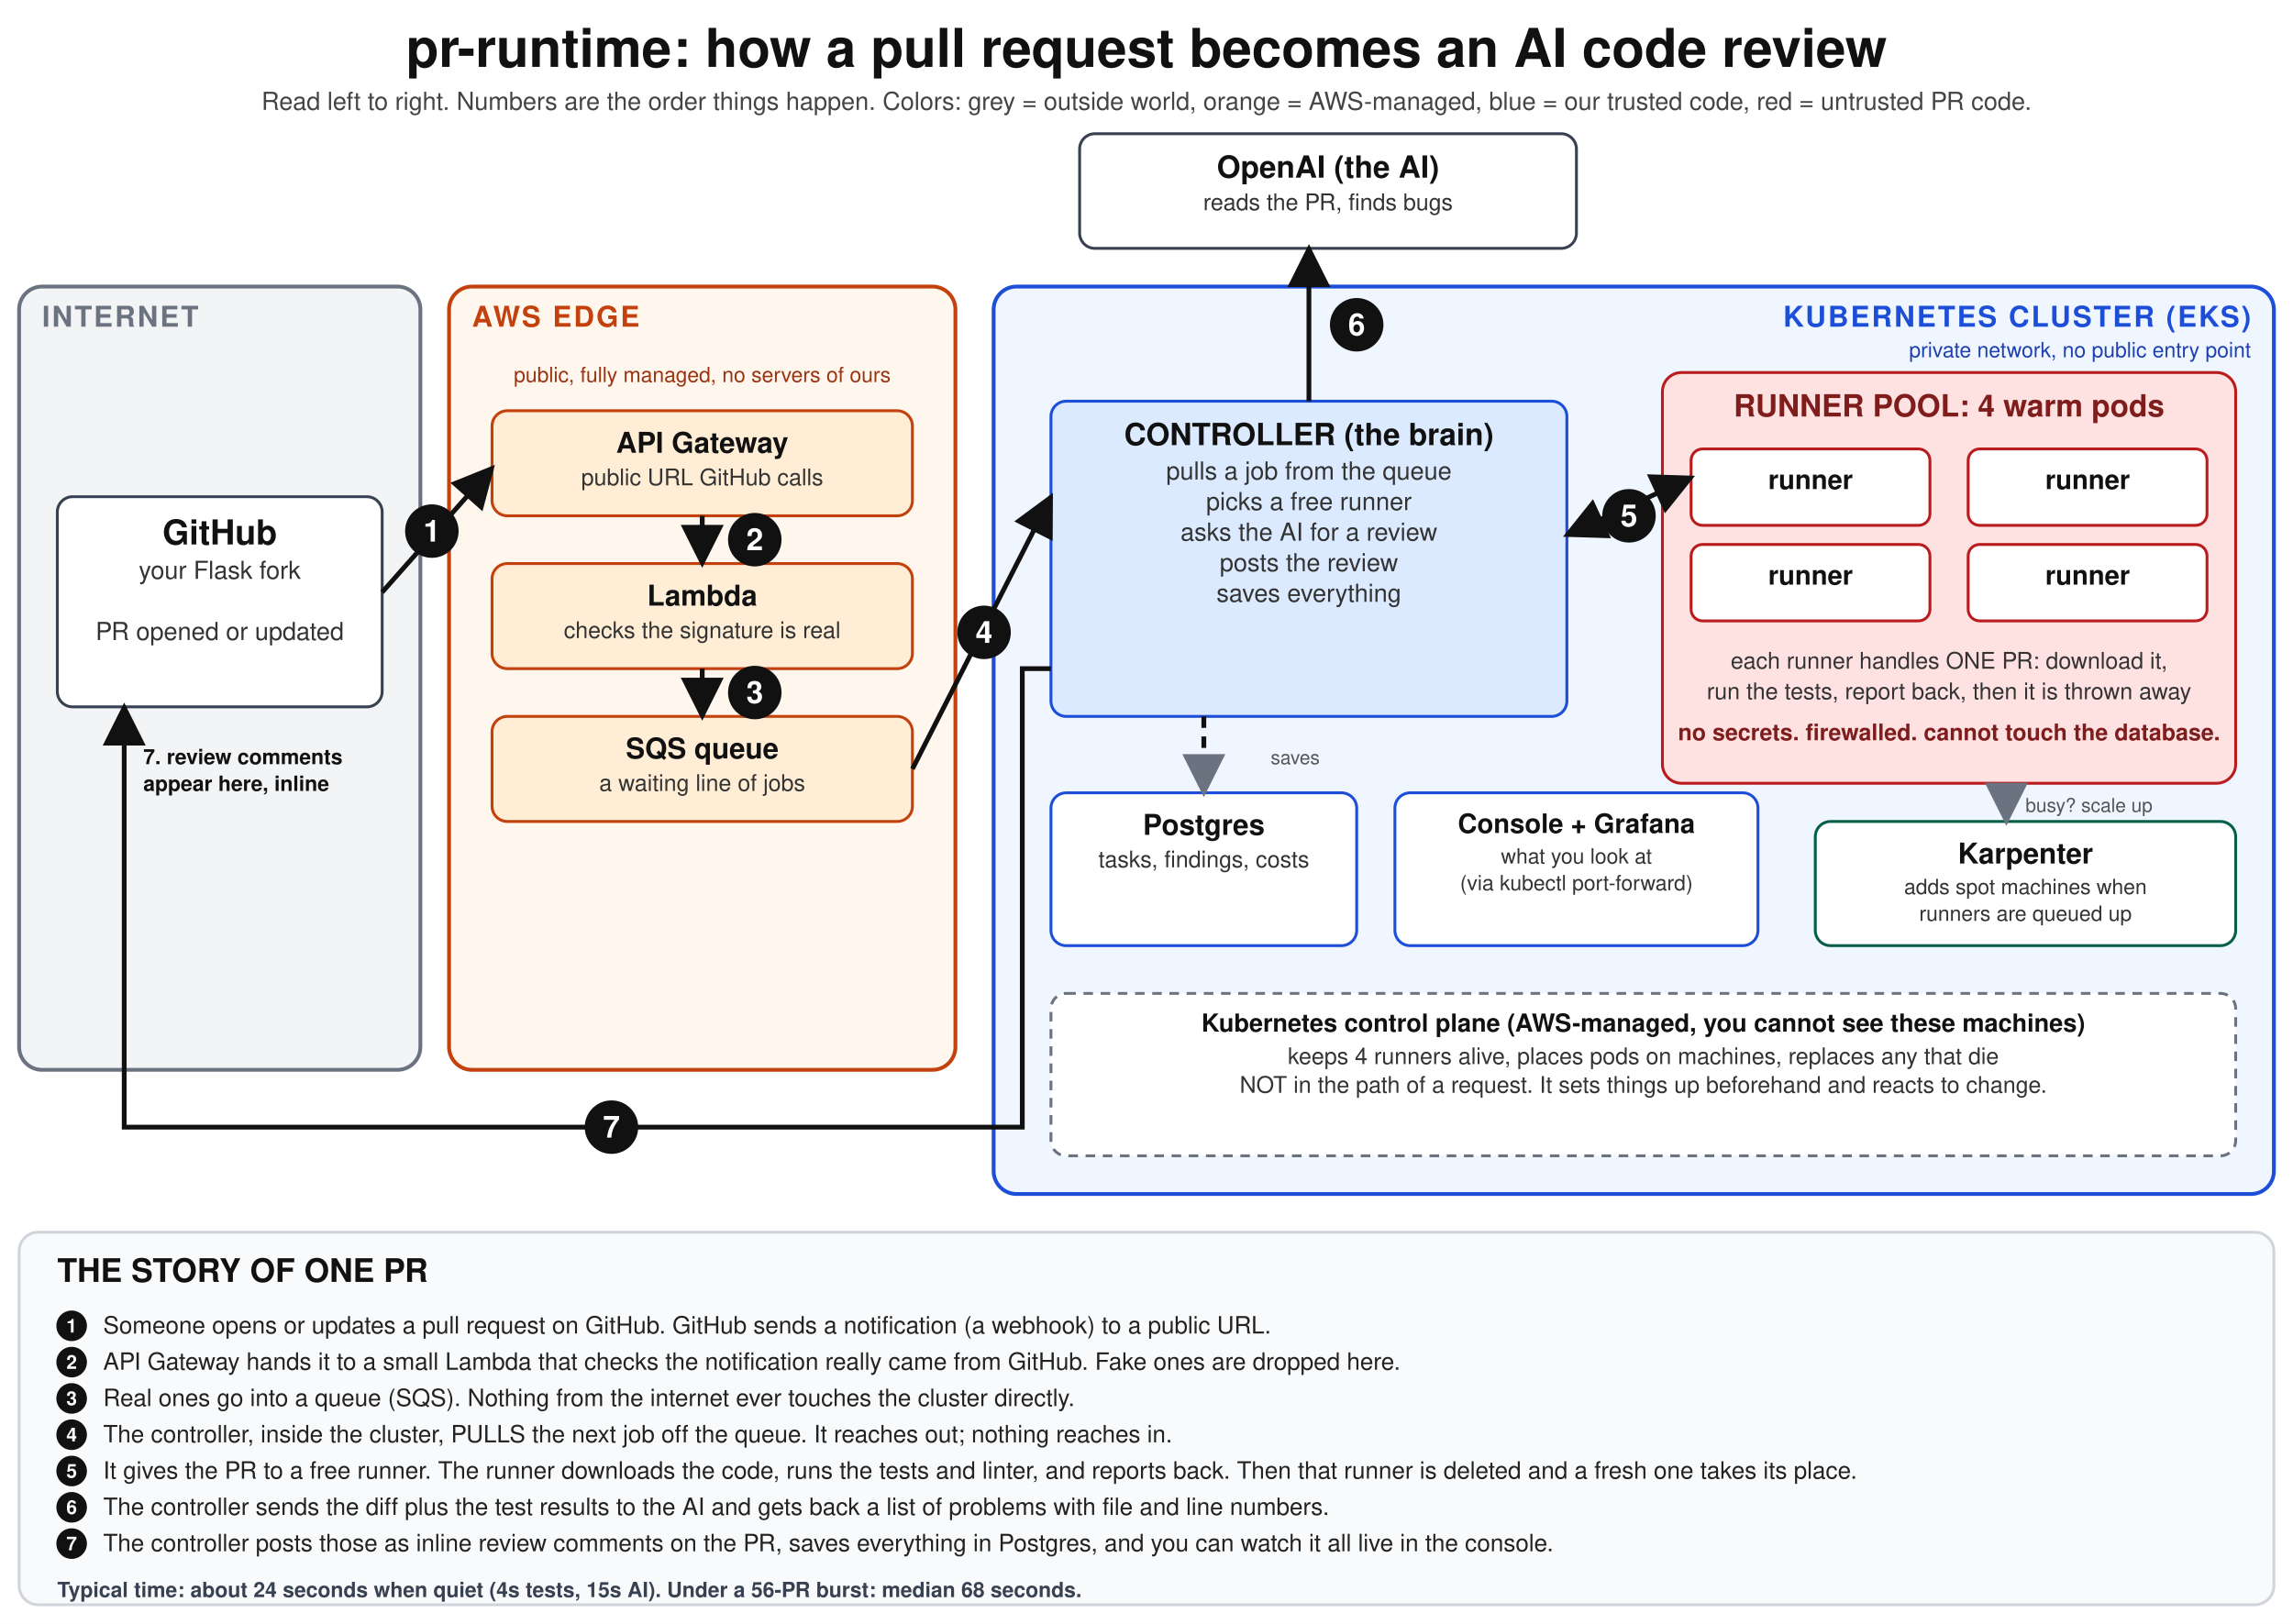
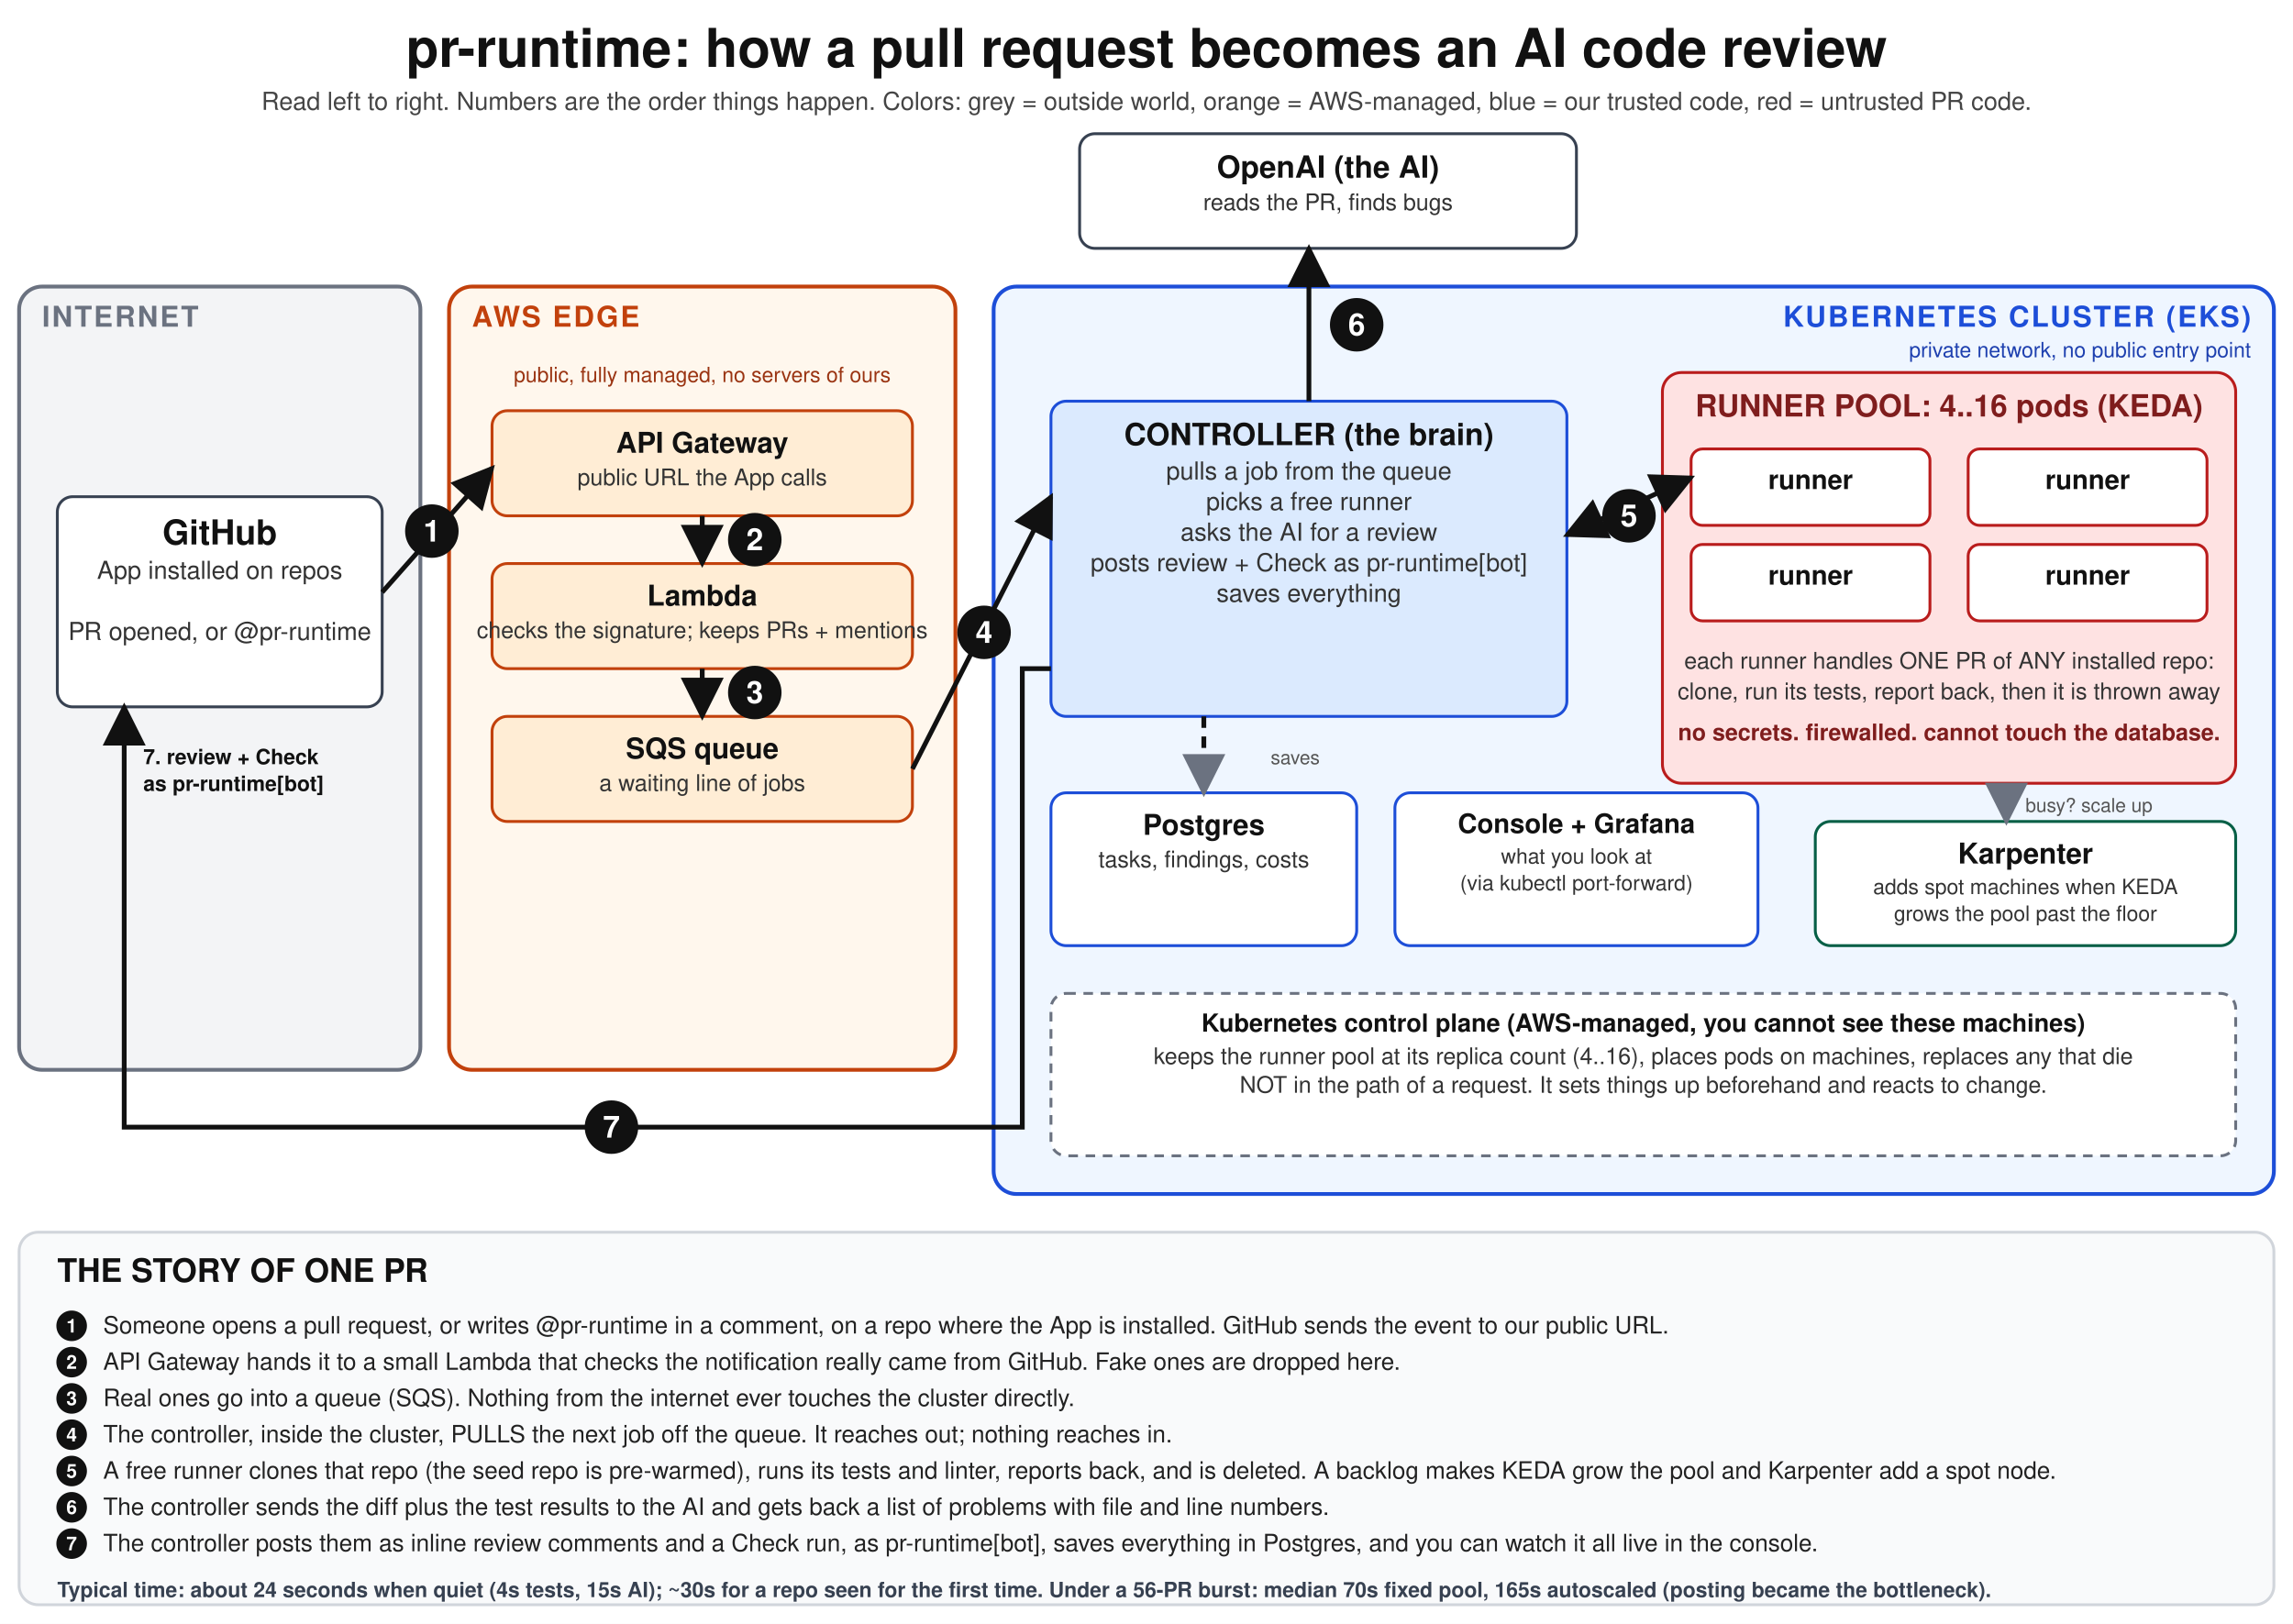
<svg xmlns="http://www.w3.org/2000/svg" width="2400" height="1700" viewBox="0 0 2400 1700" font-family="Helvetica, Arial, sans-serif">
  <defs>
    <marker id="ar" viewBox="0 0 10 10" refX="9" refY="5" markerWidth="9" markerHeight="9" orient="auto-start-reverse">
      <path d="M0,0 L10,5 L0,10 z" fill="#111" />
    </marker>
    <marker id="ard" viewBox="0 0 10 10" refX="9" refY="5" markerWidth="9" markerHeight="9" orient="auto-start-reverse">
      <path d="M0,0 L10,5 L0,10 z" fill="#6b7280" />
    </marker>
  </defs>
  <rect width="2400" height="1700" fill="#ffffff" />
  <text x="1200" y="70" text-anchor="middle" font-size="56" font-weight="800" fill="#111">pr-runtime: how a pull request becomes an AI code review</text>
  <text x="1200" y="115" text-anchor="middle" font-size="26" font-weight="400" fill="#444">Read left to right. Numbers are the order things happen. Colors: grey = outside world, orange = AWS-managed, blue = our trusted code, red = untrusted PR code.</text>
  <rect x="20" y="300" width="420" height="820" rx="24" fill="#f3f4f6" stroke="#6b7280" stroke-width="4" />
  <text x="44" y="342" font-size="30" font-weight="800" fill="#6b7280" letter-spacing="2">INTERNET</text>
  <rect x="470" y="300" width="530" height="820" rx="24" fill="#fff7ed" stroke="#c2410c" stroke-width="4" />
  <text x="494" y="342" font-size="30" font-weight="800" fill="#c2410c" letter-spacing="2">AWS EDGE</text>
  <text x="735" y="400" text-anchor="middle" font-size="22" font-weight="400" fill="#9a3412">public, fully managed, no servers of ours</text>
  <rect x="1040" y="300" width="1340" height="950" rx="24" fill="#eff6ff" stroke="#1d4ed8" stroke-width="4" />
  <text x="2356" y="342" text-anchor="end" font-size="30" font-weight="800" fill="#1d4ed8" letter-spacing="2">KUBERNETES CLUSTER (EKS)</text>
  <text x="2356" y="374" text-anchor="end" font-size="22" font-weight="400" fill="#1e40af">private network, no public entry point</text>
  <rect x="60" y="520" width="340" height="220" rx="16" fill="#ffffff" stroke="#374151" stroke-width="3" />
  <text x="230.0" y="570" text-anchor="middle" font-size="36" font-weight="700" fill="#111">GitHub</text>
-   <text x="230.0" y="606" text-anchor="middle" font-size="26" fill="#333">your Flask fork</text>
+   <text x="230.0" y="606" text-anchor="middle" font-size="26" fill="#333">App installed on repos</text>
  <text x="230.0" y="638" text-anchor="middle" font-size="26" fill="#333" />
-   <text x="230.0" y="670" text-anchor="middle" font-size="26" fill="#333">PR opened or updated</text>
-   <text x="150" y="800" text-anchor="start" font-size="22" font-weight="700" fill="#111">7. review comments</text>
-   <text x="150" y="828" text-anchor="start" font-size="22" font-weight="700" fill="#111">appear here, inline</text>
+   <text x="230.0" y="670" text-anchor="middle" font-size="26" fill="#333">PR opened, or @pr-runtime</text>
+   <text x="150" y="800" text-anchor="start" font-size="22" font-weight="700" fill="#111">7. review + Check</text>
+   <text x="150" y="828" text-anchor="start" font-size="22" font-weight="700" fill="#111">as pr-runtime[bot]</text>
  <rect x="1130" y="140" width="520" height="120" rx="16" fill="#ffffff" stroke="#374151" stroke-width="3" />
  <text x="1390.0" y="186" text-anchor="middle" font-size="32" font-weight="700" fill="#111">OpenAI (the AI)</text>
  <text x="1390.0" y="220" text-anchor="middle" font-size="24" fill="#333">reads the PR, finds bugs</text>
  <rect x="515" y="430" width="440" height="110" rx="16" fill="#ffedd5" stroke="#c2410c" stroke-width="3" />
  <text x="735.0" y="474" text-anchor="middle" font-size="30" font-weight="700" fill="#111">API Gateway</text>
-   <text x="735.0" y="508" text-anchor="middle" font-size="24" fill="#333">public URL GitHub calls</text>
+   <text x="735.0" y="508" text-anchor="middle" font-size="24" fill="#333">public URL the App calls</text>
  <rect x="515" y="590" width="440" height="110" rx="16" fill="#ffedd5" stroke="#c2410c" stroke-width="3" />
  <text x="735.0" y="634" text-anchor="middle" font-size="30" font-weight="700" fill="#111">Lambda</text>
-   <text x="735.0" y="668" text-anchor="middle" font-size="24" fill="#333">checks the signature is real</text>
+   <text x="735.0" y="668" text-anchor="middle" font-size="24" fill="#333">checks the signature; keeps PRs + mentions</text>
  <rect x="515" y="750" width="440" height="110" rx="16" fill="#ffedd5" stroke="#c2410c" stroke-width="3" />
  <text x="735.0" y="794" text-anchor="middle" font-size="30" font-weight="700" fill="#111">SQS queue</text>
  <text x="735.0" y="828" text-anchor="middle" font-size="24" fill="#333">a waiting line of jobs</text>
  <rect x="1100" y="420" width="540" height="330" rx="16" fill="#dbeafe" stroke="#1d4ed8" stroke-width="3" />
  <text x="1370.0" y="466" text-anchor="middle" font-size="32" font-weight="700" fill="#111">CONTROLLER (the brain)</text>
  <text x="1370.0" y="502" text-anchor="middle" font-size="26" fill="#333">pulls a job from the queue</text>
  <text x="1370.0" y="534" text-anchor="middle" font-size="26" fill="#333">picks a free runner</text>
  <text x="1370.0" y="566" text-anchor="middle" font-size="26" fill="#333">asks the AI for a review</text>
-   <text x="1370.0" y="598" text-anchor="middle" font-size="26" fill="#333">posts the review</text>
+   <text x="1370.0" y="598" text-anchor="middle" font-size="26" fill="#333">posts review + Check as pr-runtime[bot]</text>
  <text x="1370.0" y="630" text-anchor="middle" font-size="26" fill="#333">saves everything</text>
  <rect x="1740" y="390" width="600" height="430" rx="20" fill="#fee2e2" stroke="#b91c1c" stroke-width="3" />
-   <text x="2040" y="436" text-anchor="middle" font-size="32" font-weight="800" fill="#7f1d1d">RUNNER POOL: 4 warm pods</text>
+   <text x="2040" y="436" text-anchor="middle" font-size="32" font-weight="800" fill="#7f1d1d">RUNNER POOL: 4..16 pods (KEDA)</text>
  <rect x="1770" y="470" width="250" height="80" rx="12" fill="#ffffff" stroke="#b91c1c" stroke-width="3" />
  <text x="1895.0" y="512" text-anchor="middle" font-size="28" font-weight="700" fill="#111">runner</text>
  <rect x="2060" y="470" width="250" height="80" rx="12" fill="#ffffff" stroke="#b91c1c" stroke-width="3" />
  <text x="2185.0" y="512" text-anchor="middle" font-size="28" font-weight="700" fill="#111">runner</text>
  <rect x="1770" y="570" width="250" height="80" rx="12" fill="#ffffff" stroke="#b91c1c" stroke-width="3" />
  <text x="1895.0" y="612" text-anchor="middle" font-size="28" font-weight="700" fill="#111">runner</text>
  <rect x="2060" y="570" width="250" height="80" rx="12" fill="#ffffff" stroke="#b91c1c" stroke-width="3" />
  <text x="2185.0" y="612" text-anchor="middle" font-size="28" font-weight="700" fill="#111">runner</text>
-   <text x="2040" y="700" text-anchor="middle" font-size="24" font-weight="400" fill="#333">each runner handles ONE PR: download it,</text>
-   <text x="2040" y="732" text-anchor="middle" font-size="24" font-weight="400" fill="#333">run the tests, report back, then it is thrown away</text>
+   <text x="2040" y="700" text-anchor="middle" font-size="24" font-weight="400" fill="#333">each runner handles ONE PR of ANY installed repo:</text>
+   <text x="2040" y="732" text-anchor="middle" font-size="24" font-weight="400" fill="#333">clone, run its tests, report back, then it is thrown away</text>
  <text x="2040" y="775" text-anchor="middle" font-size="24" font-weight="700" fill="#7f1d1d">no secrets. firewalled. cannot touch the database.</text>
  <rect x="1100" y="830" width="320" height="160" rx="16" fill="#ffffff" stroke="#1d4ed8" stroke-width="3" />
  <text x="1260.0" y="874" text-anchor="middle" font-size="30" font-weight="700" fill="#111">Postgres</text>
  <text x="1260.0" y="908" text-anchor="middle" font-size="24" fill="#333">tasks, findings, costs</text>
  <rect x="1460" y="830" width="380" height="160" rx="16" fill="#ffffff" stroke="#1d4ed8" stroke-width="3" />
  <text x="1650.0" y="872" text-anchor="middle" font-size="28" font-weight="700" fill="#111">Console + Grafana</text>
  <text x="1650.0" y="904" text-anchor="middle" font-size="22" fill="#333">what you look at</text>
  <text x="1650.0" y="932" text-anchor="middle" font-size="22" fill="#333">(via kubectl port-forward)</text>
  <rect x="1900" y="860" width="440" height="130" rx="16" fill="#ffffff" stroke="#065f46" stroke-width="3" />
  <text x="2120.0" y="904" text-anchor="middle" font-size="30" font-weight="700" fill="#111">Karpenter</text>
-   <text x="2120.0" y="936" text-anchor="middle" font-size="22" fill="#333">adds spot machines when</text>
-   <text x="2120.0" y="964" text-anchor="middle" font-size="22" fill="#333">runners are queued up</text>
+   <text x="2120.0" y="936" text-anchor="middle" font-size="22" fill="#333">adds spot machines when KEDA</text>
+   <text x="2120.0" y="964" text-anchor="middle" font-size="22" fill="#333">grows the pool past the floor</text>
  <rect x="1100" y="1040" width="1240" height="170" rx="16" fill="#ffffff" stroke="#6b7280" stroke-width="3" stroke-dasharray="10 8" />
  <text x="1720.0" y="1080" text-anchor="middle" font-size="26" font-weight="700" fill="#111">Kubernetes control plane (AWS-managed, you cannot see these machines)</text>
-   <text x="1720.0" y="1114" text-anchor="middle" font-size="24" fill="#333">keeps 4 runners alive, places pods on machines, replaces any that die</text>
+   <text x="1720.0" y="1114" text-anchor="middle" font-size="24" fill="#333">keeps the runner pool at its replica count (4..16), places pods on machines, replaces any that die</text>
  <text x="1720.0" y="1144" text-anchor="middle" font-size="24" fill="#333">NOT in the path of a request. It sets things up beforehand and reacts to change.</text>
  <path d="M400,620 L515,490" fill="none" stroke="#111" stroke-width="5" marker-end="url(#ar)" />
  <circle cx="452" cy="556" r="28" fill="#111" />
  <text x="452" y="567" text-anchor="middle" font-size="32" font-weight="800" fill="#fff">1</text>
  <text x="452" y="610" text-anchor="middle" font-size="1" font-weight="600" fill="#111" />
  <path d="M735,540 L735,590" fill="none" stroke="#111" stroke-width="5" marker-end="url(#ar)" />
  <circle cx="790" cy="565" r="28" fill="#111" />
  <text x="790" y="576" text-anchor="middle" font-size="32" font-weight="800" fill="#fff">2</text>
  <path d="M735,700 L735,750" fill="none" stroke="#111" stroke-width="5" marker-end="url(#ar)" />
  <circle cx="790" cy="725" r="28" fill="#111" />
  <text x="790" y="736" text-anchor="middle" font-size="32" font-weight="800" fill="#fff">3</text>
  <path d="M955,805 L1100,520" fill="none" stroke="#111" stroke-width="5" marker-end="url(#ar)" />
  <circle cx="1030" cy="662" r="28" fill="#111" />
  <text x="1030" y="673" text-anchor="middle" font-size="32" font-weight="800" fill="#fff">4</text>
  <path d="M1640,560 L1770,500" fill="none" stroke="#111" stroke-width="5" marker-end="url(#ar)" marker-start="url(#ar)" />
  <circle cx="1705" cy="540" r="28" fill="#111" />
  <text x="1705" y="551" text-anchor="middle" font-size="32" font-weight="800" fill="#fff">5</text>
  <path d="M1370,420 L1370,260" fill="none" stroke="#111" stroke-width="5" marker-end="url(#ar)" />
  <circle cx="1420" cy="340" r="28" fill="#111" />
  <text x="1420" y="351" text-anchor="middle" font-size="32" font-weight="800" fill="#fff">6</text>
  <path d="M1100,700 L1070,700 L1070,1180 L130,1180 L130,740" fill="none" stroke="#111" stroke-width="5" marker-end="url(#ar)" />
  <circle cx="640" cy="1180" r="28" fill="#111" />
  <text x="640" y="1191" text-anchor="middle" font-size="32" font-weight="800" fill="#fff">7</text>
  <path d="M1260,750 L1260,830" fill="none" stroke="#111" stroke-width="5" stroke-dasharray="12 9" marker-end="url(#ard)" />
  <text x="1330" y="800" text-anchor="start" font-size="20" font-weight="400" fill="#555">saves</text>
  <path d="M2100,820 L2100,860" fill="none" stroke="#111" stroke-width="5" stroke-dasharray="12 9" marker-end="url(#ard)" />
  <text x="2120" y="850" text-anchor="start" font-size="20" font-weight="400" fill="#555">busy? scale up</text>
  <text x="1070" y="1232" text-anchor="middle" font-size="1" font-weight="600" fill="#111" />
  <text x="1230" y="1100" text-anchor="middle" font-size="1" font-weight="600" fill="#111" />
  <rect x="20" y="1290" width="2360" height="390" rx="20" fill="#f9fafb" stroke="#d1d5db" stroke-width="3" />
  <text x="60" y="1342" text-anchor="start" font-size="34" font-weight="800" fill="#111">THE STORY OF ONE PR</text>
  <circle cx="75" cy="1388" r="16" fill="#111" />
  <text x="75" y="1395" text-anchor="middle" font-size="20" font-weight="800" fill="#fff">1</text>
-   <text x="108" y="1396" font-size="25" fill="#222">Someone opens or updates a pull request on GitHub. GitHub sends a notification (a webhook) to a public URL.</text>
+   <text x="108" y="1396" font-size="25" fill="#222">Someone opens a pull request, or writes @pr-runtime in a comment, on a repo where the App is installed. GitHub sends the event to our public URL.</text>
  <circle cx="75" cy="1426" r="16" fill="#111" />
  <text x="75" y="1433" text-anchor="middle" font-size="20" font-weight="800" fill="#fff">2</text>
  <text x="108" y="1434" font-size="25" fill="#222">API Gateway hands it to a small Lambda that checks the notification really came from GitHub. Fake ones are dropped here.</text>
  <circle cx="75" cy="1464" r="16" fill="#111" />
  <text x="75" y="1471" text-anchor="middle" font-size="20" font-weight="800" fill="#fff">3</text>
  <text x="108" y="1472" font-size="25" fill="#222">Real ones go into a queue (SQS). Nothing from the internet ever touches the cluster directly.</text>
  <circle cx="75" cy="1502" r="16" fill="#111" />
  <text x="75" y="1509" text-anchor="middle" font-size="20" font-weight="800" fill="#fff">4</text>
  <text x="108" y="1510" font-size="25" fill="#222">The controller, inside the cluster, PULLS the next job off the queue. It reaches out; nothing reaches in.</text>
  <circle cx="75" cy="1540" r="16" fill="#111" />
  <text x="75" y="1547" text-anchor="middle" font-size="20" font-weight="800" fill="#fff">5</text>
-   <text x="108" y="1548" font-size="25" fill="#222">It gives the PR to a free runner. The runner downloads the code, runs the tests and linter, and reports back. Then that runner is deleted and a fresh one takes its place.</text>
+   <text x="108" y="1548" font-size="25" fill="#222">A free runner clones that repo (the seed repo is pre-warmed), runs its tests and linter, reports back, and is deleted. A backlog makes KEDA grow the pool and Karpenter add a spot node.</text>
  <circle cx="75" cy="1578" r="16" fill="#111" />
  <text x="75" y="1585" text-anchor="middle" font-size="20" font-weight="800" fill="#fff">6</text>
  <text x="108" y="1586" font-size="25" fill="#222">The controller sends the diff plus the test results to the AI and gets back a list of problems with file and line numbers.</text>
  <circle cx="75" cy="1616" r="16" fill="#111" />
  <text x="75" y="1623" text-anchor="middle" font-size="20" font-weight="800" fill="#fff">7</text>
-   <text x="108" y="1624" font-size="25" fill="#222">The controller posts those as inline review comments on the PR, saves everything in Postgres, and you can watch it all live in the console.</text>
-   <text x="60" y="1672" font-size="22" font-weight="700" fill="#374151">Typical time: about 24 seconds when quiet (4s tests, 15s AI). Under a 56-PR burst: median 68 seconds.</text>
+   <text x="108" y="1624" font-size="25" fill="#222">The controller posts them as inline review comments and a Check run, as pr-runtime[bot], saves everything in Postgres, and you can watch it all live in the console.</text>
+   <text x="60" y="1672" font-size="22" font-weight="700" fill="#374151">Typical time: about 24 seconds when quiet (4s tests, 15s AI); ~30s for a repo seen for the first time. Under a 56-PR burst: median 70s fixed pool, 165s autoscaled (posting became the bottleneck).</text>
</svg>
